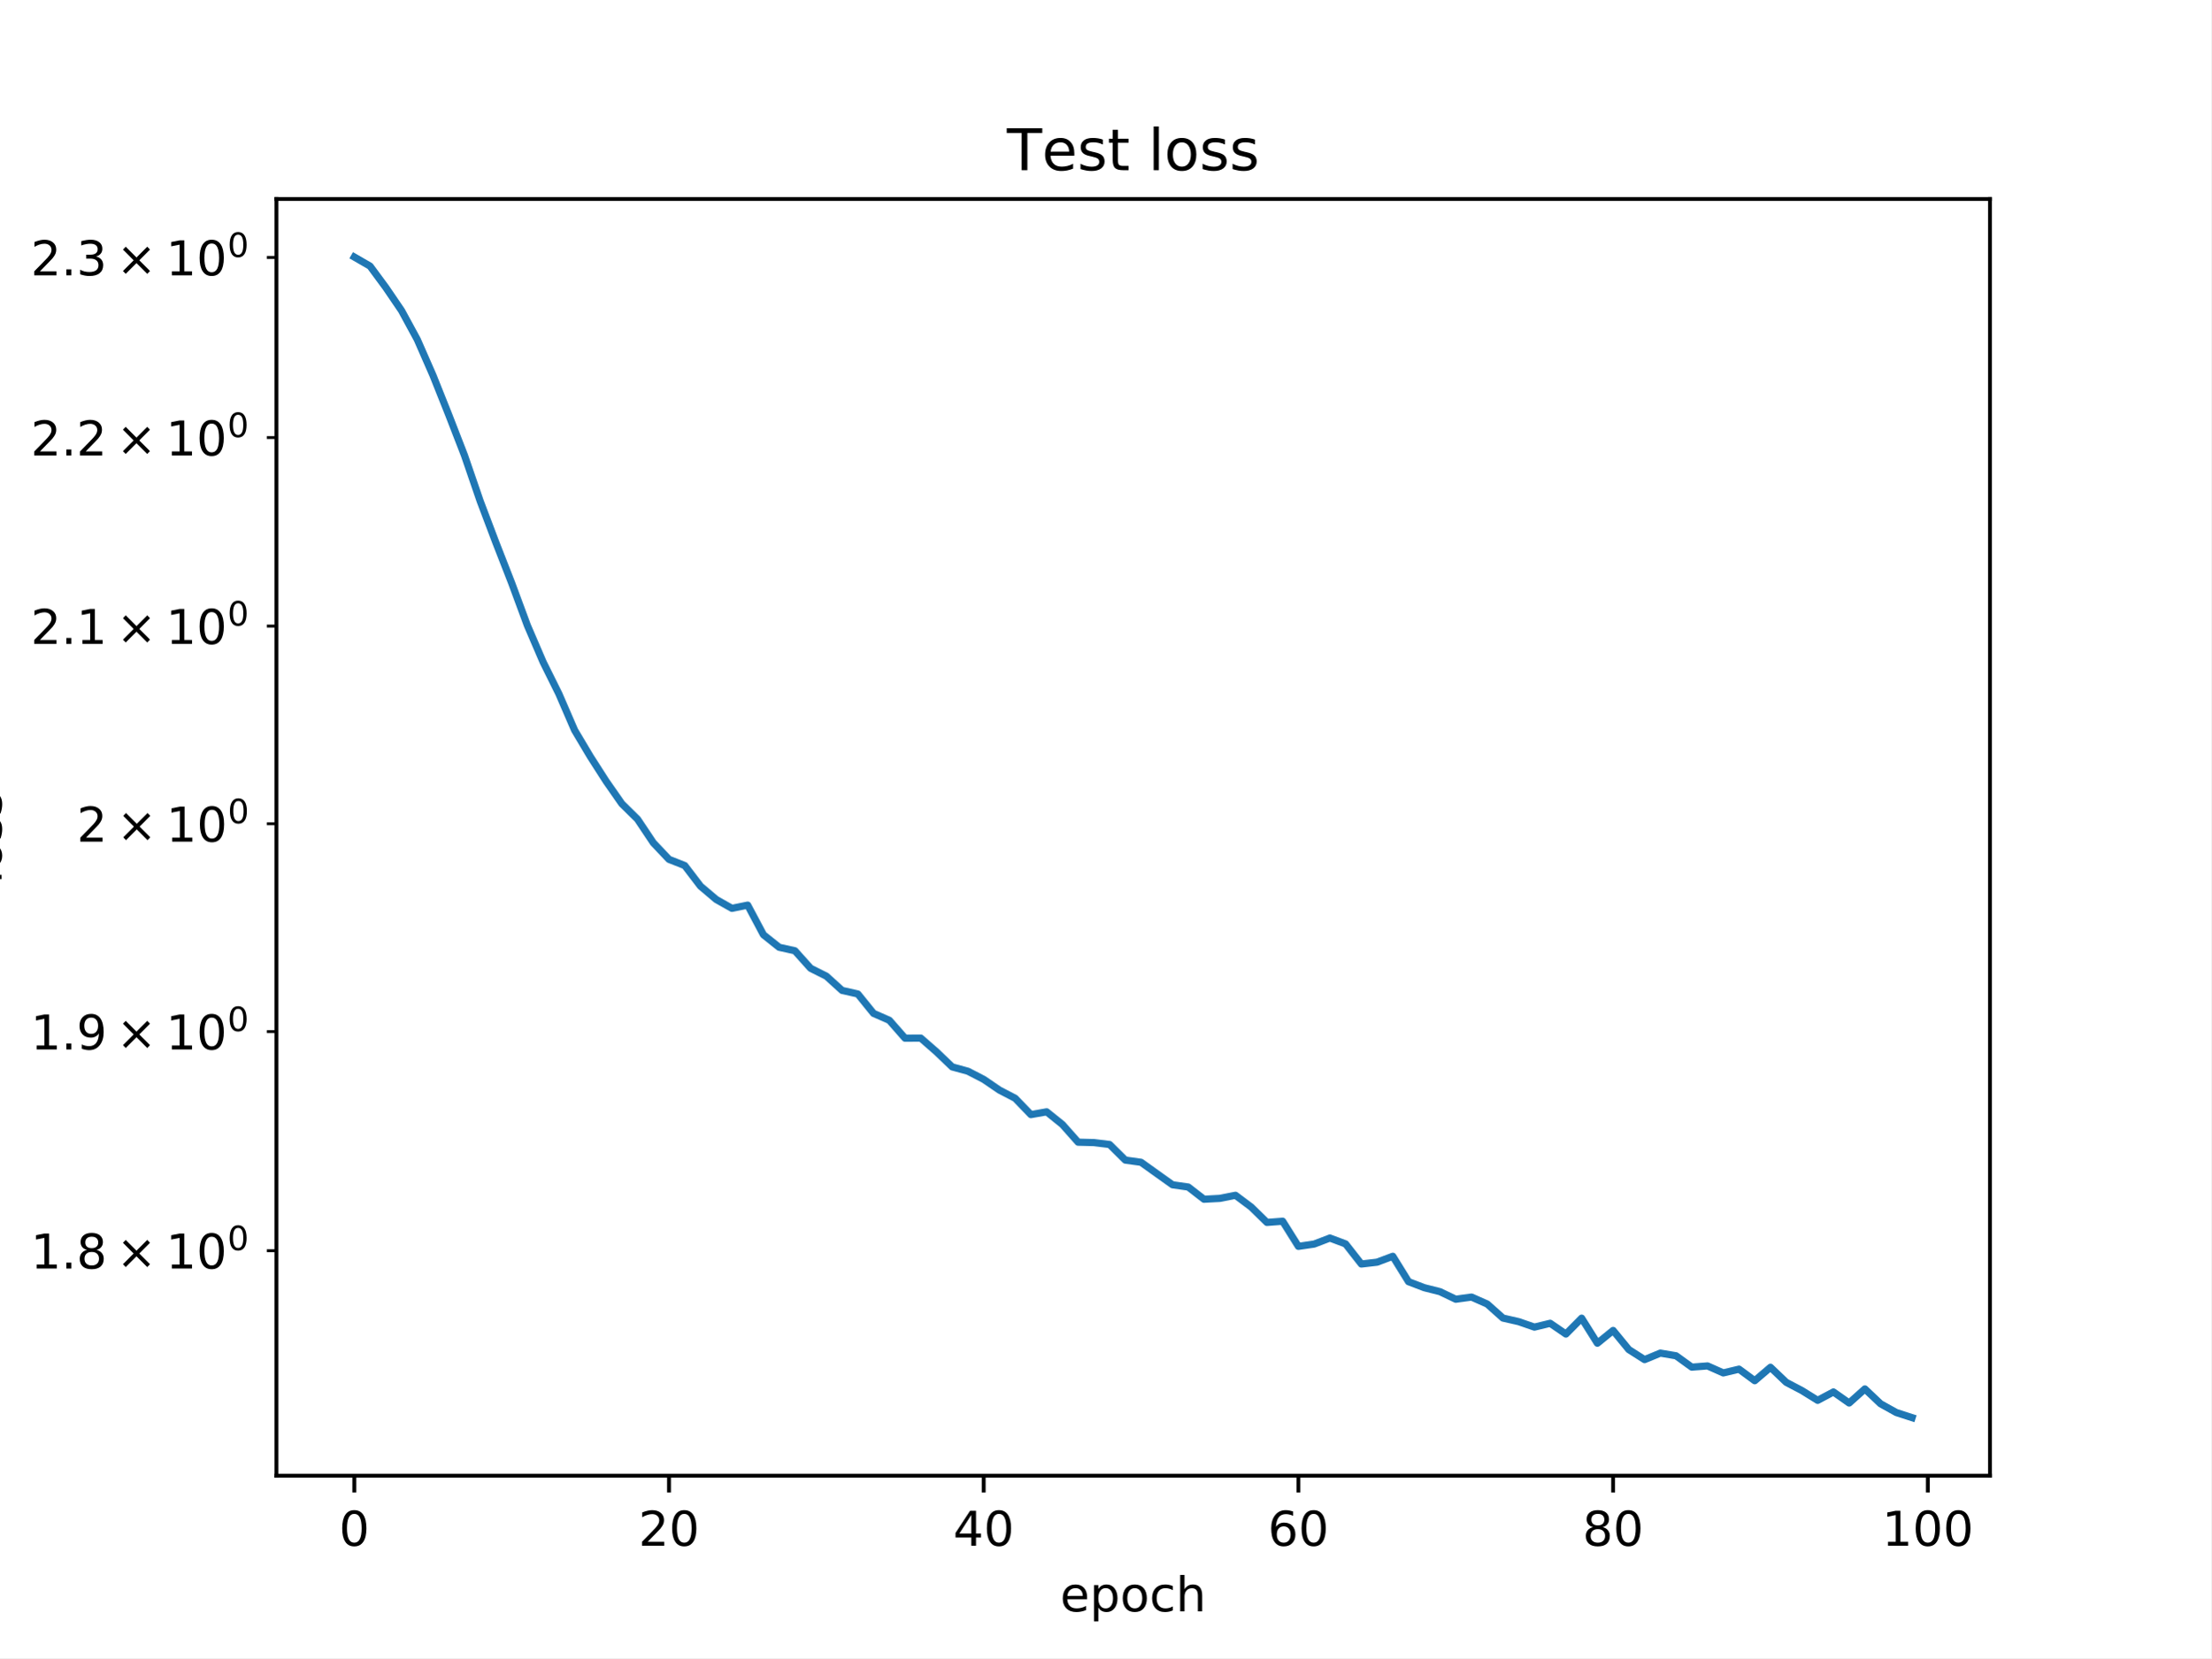
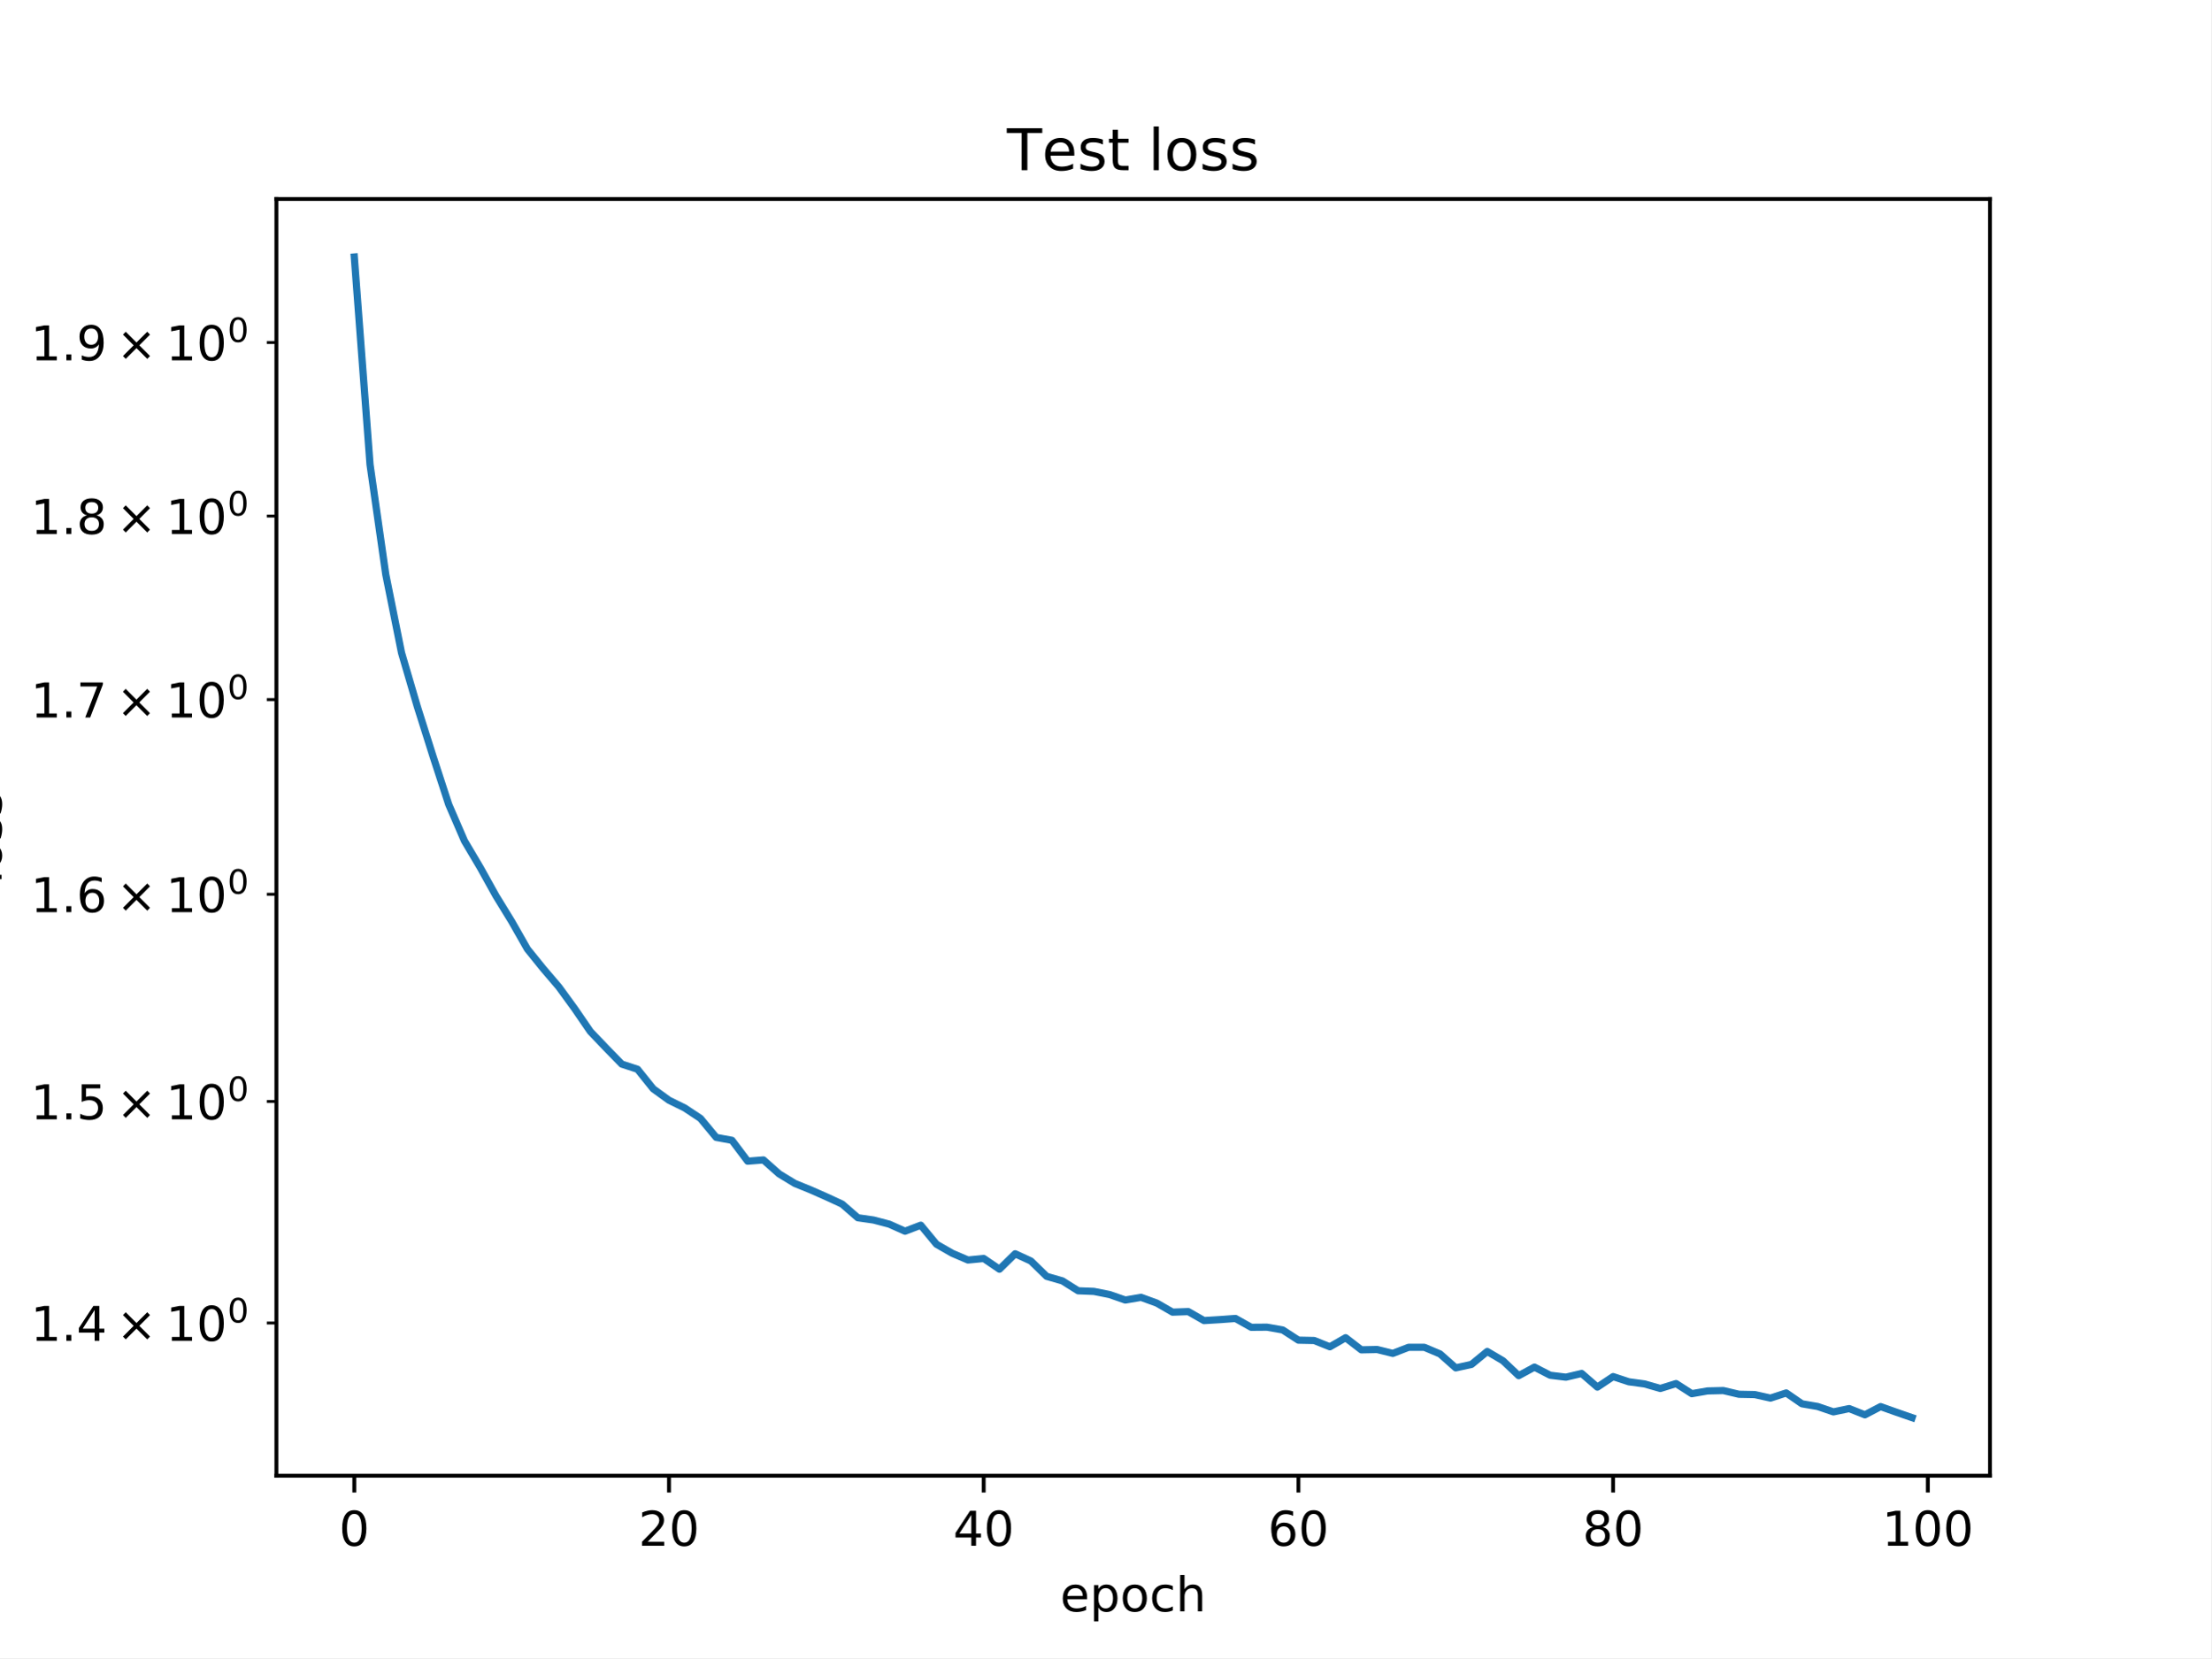
<svg xmlns="http://www.w3.org/2000/svg" xmlns:xlink="http://www.w3.org/1999/xlink" height="345.6pt" version="1.1" viewBox="0 0 460.8 345.6" width="460.8pt">
  <defs>
    <style type="text/css">
*{stroke-linecap:butt;stroke-linejoin:round;}
  </style>
  </defs>
  <g id="figure_1">
    <g id="patch_1">
      <path d="M 0 345.6  L 460.8 345.6  L 460.8 0  L 0 0  z " style="fill:#ffffff;" />
    </g>
    <g id="axes_1">
      <g id="patch_2">
        <path d="M 57.6 307.584  L 414.72 307.584  L 414.72 41.472  L 57.6 41.472  z " style="fill:#ffffff;" />
      </g>
      <g id="matplotlib.axis_1">
        <g id="xtick_1">
          <g id="line2d_1">
            <defs>
-               <path d="M 0 0  L 0 3.5  " id="m7f01ff175f" style="stroke:#000000;stroke-width:0.8;" />
-             </defs>
-             <g>
-               <use style="stroke:#000000;stroke-width:0.8;" x="73.833" xlink:href="#m7f01ff175f" y="307.584" />
+               <path d="M 0 0  L 0 3.5  " id="m8148e9123b" style="stroke:#000000;stroke-width:0.8;" />
+             </defs>
+             <g>
+               <use style="stroke:#000000;stroke-width:0.8;" x="73.833" xlink:href="#m8148e9123b" y="307.584" />
            </g>
          </g>
          <g id="text_1">
            <defs>
              <path d="M 31.781 66.406  Q 24.172 66.406 20.328 58.906  Q 16.5 51.422 16.5 36.375  Q 16.5 21.391 20.328 13.891  Q 24.172 6.391 31.781 6.391  Q 39.453 6.391 43.281 13.891  Q 47.125 21.391 47.125 36.375  Q 47.125 51.422 43.281 58.906  Q 39.453 66.406 31.781 66.406  z M 31.781 74.219  Q 44.047 74.219 50.516 64.516  Q 56.984 54.828 56.984 36.375  Q 56.984 17.969 50.516 8.266  Q 44.047 -1.422 31.781 -1.422  Q 19.531 -1.422 13.062 8.266  Q 6.594 17.969 6.594 36.375  Q 6.594 54.828 13.062 64.516  Q 19.531 74.219 31.781 74.219  z " id="DejaVuSans-48" />
            </defs>
            <g transform="translate(70.65148 322.1824)scale(0.1 -0.1)">
              <use xlink:href="#DejaVuSans-48" />
            </g>
          </g>
        </g>
        <g id="xtick_2">
          <g id="line2d_2">
            <g>
-               <use style="stroke:#000000;stroke-width:0.8;" x="139.42" xlink:href="#m7f01ff175f" y="307.584" />
+               <use style="stroke:#000000;stroke-width:0.8;" x="139.42" xlink:href="#m8148e9123b" y="307.584" />
            </g>
          </g>
          <g id="text_2">
            <defs>
              <path d="M 19.188 8.297  L 53.609 8.297  L 53.609 0  L 7.328 0  L 7.328 8.297  Q 12.938 14.109 22.625 23.891  Q 32.328 33.688 34.812 36.531  Q 39.547 41.844 41.422 45.531  Q 43.312 49.219 43.312 52.781  Q 43.312 58.594 39.234 62.25  Q 35.156 65.922 28.609 65.922  Q 23.969 65.922 18.812 64.312  Q 13.672 62.703 7.812 59.422  L 7.812 69.391  Q 13.766 71.781 18.938 73  Q 24.125 74.219 28.422 74.219  Q 39.75 74.219 46.484 68.547  Q 53.219 62.891 53.219 53.422  Q 53.219 48.922 51.531 44.891  Q 49.859 40.875 45.406 35.406  Q 44.188 33.984 37.641 27.219  Q 31.109 20.453 19.188 8.297  z " id="DejaVuSans-50" />
            </defs>
            <g transform="translate(133.057 322.1824)scale(0.1 -0.1)">
              <use xlink:href="#DejaVuSans-50" />
              <use x="63.623" xlink:href="#DejaVuSans-48" />
            </g>
          </g>
        </g>
        <g id="xtick_3">
          <g id="line2d_3">
            <g>
-               <use style="stroke:#000000;stroke-width:0.8;" x="205.006" xlink:href="#m7f01ff175f" y="307.584" />
+               <use style="stroke:#000000;stroke-width:0.8;" x="205.006" xlink:href="#m8148e9123b" y="307.584" />
            </g>
          </g>
          <g id="text_3">
            <defs>
              <path d="M 37.797 64.312  L 12.891 25.391  L 37.797 25.391  z M 35.203 72.906  L 47.609 72.906  L 47.609 25.391  L 58.016 25.391  L 58.016 17.188  L 47.609 17.188  L 47.609 0  L 37.797 0  L 37.797 17.188  L 4.891 17.188  L 4.891 26.703  z " id="DejaVuSans-52" />
            </defs>
            <g transform="translate(198.6438 322.1824)scale(0.1 -0.1)">
              <use xlink:href="#DejaVuSans-52" />
              <use x="63.623" xlink:href="#DejaVuSans-48" />
            </g>
          </g>
        </g>
        <g id="xtick_4">
          <g id="line2d_4">
            <g>
-               <use style="stroke:#000000;stroke-width:0.8;" x="270.593" xlink:href="#m7f01ff175f" y="307.584" />
+               <use style="stroke:#000000;stroke-width:0.8;" x="270.593" xlink:href="#m8148e9123b" y="307.584" />
            </g>
          </g>
          <g id="text_4">
            <defs>
              <path d="M 33.016 40.375  Q 26.375 40.375 22.484 35.828  Q 18.609 31.297 18.609 23.391  Q 18.609 15.531 22.484 10.953  Q 26.375 6.391 33.016 6.391  Q 39.656 6.391 43.531 10.953  Q 47.406 15.531 47.406 23.391  Q 47.406 31.297 43.531 35.828  Q 39.656 40.375 33.016 40.375  z M 52.594 71.297  L 52.594 62.312  Q 48.875 64.062 45.094 64.984  Q 41.312 65.922 37.594 65.922  Q 27.828 65.922 22.672 59.328  Q 17.531 52.734 16.797 39.406  Q 19.672 43.656 24.016 45.922  Q 28.375 48.188 33.594 48.188  Q 44.578 48.188 50.953 41.516  Q 57.328 34.859 57.328 23.391  Q 57.328 12.156 50.688 5.359  Q 44.047 -1.422 33.016 -1.422  Q 20.359 -1.422 13.672 8.266  Q 6.984 17.969 6.984 36.375  Q 6.984 53.656 15.188 63.938  Q 23.391 74.219 37.203 74.219  Q 40.922 74.219 44.703 73.484  Q 48.484 72.75 52.594 71.297  z " id="DejaVuSans-54" />
            </defs>
            <g transform="translate(264.2306 322.1824)scale(0.1 -0.1)">
              <use xlink:href="#DejaVuSans-54" />
              <use x="63.623" xlink:href="#DejaVuSans-48" />
            </g>
          </g>
        </g>
        <g id="xtick_5">
          <g id="line2d_5">
            <g>
-               <use style="stroke:#000000;stroke-width:0.8;" x="336.18" xlink:href="#m7f01ff175f" y="307.584" />
+               <use style="stroke:#000000;stroke-width:0.8;" x="336.18" xlink:href="#m8148e9123b" y="307.584" />
            </g>
          </g>
          <g id="text_5">
            <defs>
              <path d="M 31.781 34.625  Q 24.75 34.625 20.719 30.859  Q 16.703 27.094 16.703 20.516  Q 16.703 13.922 20.719 10.156  Q 24.75 6.391 31.781 6.391  Q 38.812 6.391 42.859 10.172  Q 46.922 13.969 46.922 20.516  Q 46.922 27.094 42.891 30.859  Q 38.875 34.625 31.781 34.625  z M 21.922 38.812  Q 15.578 40.375 12.031 44.719  Q 8.5 49.078 8.5 55.328  Q 8.5 64.062 14.719 69.141  Q 20.953 74.219 31.781 74.219  Q 42.672 74.219 48.875 69.141  Q 55.078 64.062 55.078 55.328  Q 55.078 49.078 51.531 44.719  Q 48 40.375 41.703 38.812  Q 48.828 37.156 52.797 32.312  Q 56.781 27.484 56.781 20.516  Q 56.781 9.906 50.312 4.234  Q 43.844 -1.422 31.781 -1.422  Q 19.734 -1.422 13.25 4.234  Q 6.781 9.906 6.781 20.516  Q 6.781 27.484 10.781 32.312  Q 14.797 37.156 21.922 38.812  z M 18.312 54.391  Q 18.312 48.734 21.844 45.562  Q 25.391 42.391 31.781 42.391  Q 38.141 42.391 41.719 45.562  Q 45.312 48.734 45.312 54.391  Q 45.312 60.062 41.719 63.234  Q 38.141 66.406 31.781 66.406  Q 25.391 66.406 21.844 63.234  Q 18.312 60.062 18.312 54.391  z " id="DejaVuSans-56" />
            </defs>
            <g transform="translate(329.8173 322.1824)scale(0.1 -0.1)">
              <use xlink:href="#DejaVuSans-56" />
              <use x="63.623" xlink:href="#DejaVuSans-48" />
            </g>
          </g>
        </g>
        <g id="xtick_6">
          <g id="line2d_6">
            <g>
-               <use style="stroke:#000000;stroke-width:0.8;" x="401.767" xlink:href="#m7f01ff175f" y="307.584" />
+               <use style="stroke:#000000;stroke-width:0.8;" x="401.767" xlink:href="#m8148e9123b" y="307.584" />
            </g>
          </g>
          <g id="text_6">
            <defs>
              <path d="M 12.406 8.297  L 28.516 8.297  L 28.516 63.922  L 10.984 60.406  L 10.984 69.391  L 28.422 72.906  L 38.281 72.906  L 38.281 8.297  L 54.391 8.297  L 54.391 0  L 12.406 0  z " id="DejaVuSans-49" />
            </defs>
            <g transform="translate(392.2229 322.1824)scale(0.1 -0.1)">
              <use xlink:href="#DejaVuSans-49" />
              <use x="63.623" xlink:href="#DejaVuSans-48" />
              <use x="127.246" xlink:href="#DejaVuSans-48" />
            </g>
          </g>
        </g>
        <g id="text_7">
          <defs>
            <path d="M 56.203 29.594  L 56.203 25.203  L 14.891 25.203  Q 15.484 15.922 20.484 11.062  Q 25.484 6.203 34.422 6.203  Q 39.594 6.203 44.453 7.469  Q 49.312 8.734 54.109 11.281  L 54.109 2.781  Q 49.266 0.734 44.188 -0.344  Q 39.109 -1.422 33.891 -1.422  Q 20.797 -1.422 13.156 6.188  Q 5.516 13.812 5.516 26.812  Q 5.516 40.234 12.766 48.109  Q 20.016 56 32.328 56  Q 43.359 56 49.781 48.891  Q 56.203 41.797 56.203 29.594  z M 47.219 32.234  Q 47.125 39.594 43.094 43.984  Q 39.062 48.391 32.422 48.391  Q 24.906 48.391 20.391 44.141  Q 15.875 39.891 15.188 32.172  z " id="DejaVuSans-101" />
            <path d="M 18.109 8.203  L 18.109 -20.797  L 9.078 -20.797  L 9.078 54.688  L 18.109 54.688  L 18.109 46.391  Q 20.953 51.266 25.266 53.625  Q 29.594 56 35.594 56  Q 45.562 56 51.781 48.094  Q 58.016 40.188 58.016 27.297  Q 58.016 14.406 51.781 6.484  Q 45.562 -1.422 35.594 -1.422  Q 29.594 -1.422 25.266 0.953  Q 20.953 3.328 18.109 8.203  z M 48.688 27.297  Q 48.688 37.203 44.609 42.844  Q 40.531 48.484 33.406 48.484  Q 26.266 48.484 22.188 42.844  Q 18.109 37.203 18.109 27.297  Q 18.109 17.391 22.188 11.75  Q 26.266 6.109 33.406 6.109  Q 40.531 6.109 44.609 11.75  Q 48.688 17.391 48.688 27.297  z " id="DejaVuSans-112" />
            <path d="M 30.609 48.391  Q 23.391 48.391 19.188 42.75  Q 14.984 37.109 14.984 27.297  Q 14.984 17.484 19.156 11.844  Q 23.344 6.203 30.609 6.203  Q 37.797 6.203 41.984 11.859  Q 46.188 17.531 46.188 27.297  Q 46.188 37.016 41.984 42.703  Q 37.797 48.391 30.609 48.391  z M 30.609 56  Q 42.328 56 49.016 48.375  Q 55.719 40.766 55.719 27.297  Q 55.719 13.875 49.016 6.219  Q 42.328 -1.422 30.609 -1.422  Q 18.844 -1.422 12.172 6.219  Q 5.516 13.875 5.516 27.297  Q 5.516 40.766 12.172 48.375  Q 18.844 56 30.609 56  z " id="DejaVuSans-111" />
            <path d="M 48.781 52.594  L 48.781 44.188  Q 44.969 46.297 41.141 47.344  Q 37.312 48.391 33.406 48.391  Q 24.656 48.391 19.812 42.844  Q 14.984 37.312 14.984 27.297  Q 14.984 17.281 19.812 11.734  Q 24.656 6.203 33.406 6.203  Q 37.312 6.203 41.141 7.25  Q 44.969 8.297 48.781 10.406  L 48.781 2.094  Q 45.016 0.344 40.984 -0.531  Q 36.969 -1.422 32.422 -1.422  Q 20.062 -1.422 12.781 6.344  Q 5.516 14.109 5.516 27.297  Q 5.516 40.672 12.859 48.328  Q 20.219 56 33.016 56  Q 37.156 56 41.109 55.141  Q 45.062 54.297 48.781 52.594  z " id="DejaVuSans-99" />
            <path d="M 54.891 33.016  L 54.891 0  L 45.906 0  L 45.906 32.719  Q 45.906 40.484 42.875 44.328  Q 39.844 48.188 33.797 48.188  Q 26.516 48.188 22.312 43.547  Q 18.109 38.922 18.109 30.906  L 18.109 0  L 9.078 0  L 9.078 75.984  L 18.109 75.984  L 18.109 46.188  Q 21.344 51.125 25.703 53.562  Q 30.078 56 35.797 56  Q 45.219 56 50.047 50.172  Q 54.891 44.344 54.891 33.016  z " id="DejaVuSans-104" />
          </defs>
          <g transform="translate(220.9319 335.8606)scale(0.1 -0.1)">
            <use xlink:href="#DejaVuSans-101" />
            <use x="61.523" xlink:href="#DejaVuSans-112" />
            <use x="125" xlink:href="#DejaVuSans-111" />
            <use x="186.182" xlink:href="#DejaVuSans-99" />
            <use x="241.162" xlink:href="#DejaVuSans-104" />
          </g>
        </g>
      </g>
      <g id="matplotlib.axis_2">
        <g id="ytick_1">
          <g id="line2d_7">
            <defs>
-               <path d="M 0 0  L -2 0  " id="mb7efa01e6a" style="stroke:#000000;stroke-width:0.6;" />
-             </defs>
-             <g>
-               <use style="stroke:#000000;stroke-width:0.6;" x="57.6" xlink:href="#mb7efa01e6a" y="260.683" />
+               <path d="M 0 0  L -2 0  " id="mf8f241dff2" style="stroke:#000000;stroke-width:0.6;" />
+             </defs>
+             <g>
+               <use style="stroke:#000000;stroke-width:0.6;" x="57.6" xlink:href="#mf8f241dff2" y="275.756" />
            </g>
          </g>
          <g id="text_8">
            <defs>
              <path d="M 10.688 12.406  L 21 12.406  L 21 0  L 10.688 0  z " id="DejaVuSans-46" />
              <path d="M 70.125 53.719  L 47.797 31.297  L 70.125 8.984  L 64.312 3.078  L 41.891 25.484  L 19.484 3.078  L 13.719 8.984  L 35.984 31.297  L 13.719 53.719  L 19.484 59.625  L 41.891 37.203  L 64.312 59.625  z " id="DejaVuSans-215" />
            </defs>
-             <g transform="translate(6.4 264.482)scale(0.1 -0.1)">
+             <g transform="translate(6.4 279.5556)scale(0.1 -0.1)">
+               <use transform="translate(0 0.765625)" xlink:href="#DejaVuSans-49" />
+               <use transform="translate(63.62305 0.765625)" xlink:href="#DejaVuSans-46" />
+               <use transform="translate(95.41016 0.765625)" xlink:href="#DejaVuSans-52" />
+               <use transform="translate(178.5156 0.765625)" xlink:href="#DejaVuSans-215" />
+               <use transform="translate(281.7871 0.765625)" xlink:href="#DejaVuSans-49" />
+               <use transform="translate(345.4102 0.765625)" xlink:href="#DejaVuSans-48" />
+               <use transform="translate(409.9902 39.04688)scale(0.7)" xlink:href="#DejaVuSans-48" />
+             </g>
+           </g>
+         </g>
+         <g id="ytick_2">
+           <g id="line2d_8">
+             <g>
+               <use style="stroke:#000000;stroke-width:0.6;" x="57.6" xlink:href="#mf8f241dff2" y="229.583" />
+             </g>
+           </g>
+           <g id="text_9">
+             <defs>
+               <path d="M 10.797 72.906  L 49.516 72.906  L 49.516 64.594  L 19.828 64.594  L 19.828 46.734  Q 21.969 47.469 24.109 47.828  Q 26.266 48.188 28.422 48.188  Q 40.625 48.188 47.75 41.5  Q 54.891 34.812 54.891 23.391  Q 54.891 11.625 47.562 5.094  Q 40.234 -1.422 26.906 -1.422  Q 22.312 -1.422 17.547 -0.641  Q 12.797 0.141 7.719 1.703  L 7.719 11.625  Q 12.109 9.234 16.797 8.062  Q 21.484 6.891 26.703 6.891  Q 35.156 6.891 40.078 11.328  Q 45.016 15.766 45.016 23.391  Q 45.016 31 40.078 35.438  Q 35.156 39.891 26.703 39.891  Q 22.75 39.891 18.812 39.016  Q 14.891 38.141 10.797 36.281  z " id="DejaVuSans-53" />
+             </defs>
+             <g transform="translate(6.4 233.3824)scale(0.1 -0.1)">
+               <use transform="translate(0 0.765625)" xlink:href="#DejaVuSans-49" />
+               <use transform="translate(63.62305 0.765625)" xlink:href="#DejaVuSans-46" />
+               <use transform="translate(95.41016 0.765625)" xlink:href="#DejaVuSans-53" />
+               <use transform="translate(178.5156 0.765625)" xlink:href="#DejaVuSans-215" />
+               <use transform="translate(281.7871 0.765625)" xlink:href="#DejaVuSans-49" />
+               <use transform="translate(345.4102 0.765625)" xlink:href="#DejaVuSans-48" />
+               <use transform="translate(409.9902 39.04688)scale(0.7)" xlink:href="#DejaVuSans-48" />
+             </g>
+           </g>
+         </g>
+         <g id="ytick_3">
+           <g id="line2d_9">
+             <g>
+               <use style="stroke:#000000;stroke-width:0.6;" x="57.6" xlink:href="#mf8f241dff2" y="186.391" />
+             </g>
+           </g>
+           <g id="text_10">
+             <g transform="translate(6.4 190.1902)scale(0.1 -0.1)">
+               <use transform="translate(0 0.765625)" xlink:href="#DejaVuSans-49" />
+               <use transform="translate(63.62305 0.765625)" xlink:href="#DejaVuSans-46" />
+               <use transform="translate(95.41016 0.765625)" xlink:href="#DejaVuSans-54" />
+               <use transform="translate(178.5156 0.765625)" xlink:href="#DejaVuSans-215" />
+               <use transform="translate(281.7871 0.765625)" xlink:href="#DejaVuSans-49" />
+               <use transform="translate(345.4102 0.765625)" xlink:href="#DejaVuSans-48" />
+               <use transform="translate(409.9902 39.04688)scale(0.7)" xlink:href="#DejaVuSans-48" />
+             </g>
+           </g>
+         </g>
+         <g id="ytick_4">
+           <g id="line2d_10">
+             <g>
+               <use style="stroke:#000000;stroke-width:0.6;" x="57.6" xlink:href="#mf8f241dff2" y="145.818" />
+             </g>
+           </g>
+           <g id="text_11">
+             <defs>
+               <path d="M 8.203 72.906  L 55.078 72.906  L 55.078 68.703  L 28.609 0  L 18.312 0  L 43.219 64.594  L 8.203 64.594  z " id="DejaVuSans-55" />
+             </defs>
+             <g transform="translate(6.4 149.6174)scale(0.1 -0.1)">
+               <use transform="translate(0 0.765625)" xlink:href="#DejaVuSans-49" />
+               <use transform="translate(63.62305 0.765625)" xlink:href="#DejaVuSans-46" />
+               <use transform="translate(95.30078 0.765625)" xlink:href="#DejaVuSans-55" />
+               <use transform="translate(178.4062 0.765625)" xlink:href="#DejaVuSans-215" />
+               <use transform="translate(281.6777 0.765625)" xlink:href="#DejaVuSans-49" />
+               <use transform="translate(345.3008 0.765625)" xlink:href="#DejaVuSans-48" />
+               <use transform="translate(409.8809 39.04688)scale(0.7)" xlink:href="#DejaVuSans-48" />
+             </g>
+           </g>
+         </g>
+         <g id="ytick_5">
+           <g id="line2d_11">
+             <g>
+               <use style="stroke:#000000;stroke-width:0.6;" x="57.6" xlink:href="#mf8f241dff2" y="107.565" />
+             </g>
+           </g>
+           <g id="text_12">
+             <g transform="translate(6.4 111.3643)scale(0.1 -0.1)">
              <use transform="translate(0 0.765625)" xlink:href="#DejaVuSans-49" />
              <use transform="translate(63.62305 0.765625)" xlink:href="#DejaVuSans-46" />
              <use transform="translate(95.37891 0.765625)" xlink:href="#DejaVuSans-56" />
              <use transform="translate(178.4844 0.765625)" xlink:href="#DejaVuSans-215" />
              <use transform="translate(281.7559 0.765625)" xlink:href="#DejaVuSans-49" />
              <use transform="translate(345.3789 0.765625)" xlink:href="#DejaVuSans-48" />
              <use transform="translate(409.959 39.04688)scale(0.7)" xlink:href="#DejaVuSans-48" />
            </g>
          </g>
        </g>
-         <g id="ytick_2">
-           <g id="line2d_8">
-             <g>
-               <use style="stroke:#000000;stroke-width:0.6;" x="57.6" xlink:href="#mb7efa01e6a" y="215.019" />
-             </g>
-           </g>
-           <g id="text_9">
-             <defs>
-               <path d="M 10.984 1.516  L 10.984 10.5  Q 14.703 8.734 18.5 7.812  Q 22.312 6.891 25.984 6.891  Q 35.75 6.891 40.891 13.453  Q 46.047 20.016 46.781 33.406  Q 43.953 29.203 39.594 26.953  Q 35.25 24.703 29.984 24.703  Q 19.047 24.703 12.672 31.312  Q 6.297 37.938 6.297 49.422  Q 6.297 60.641 12.938 67.422  Q 19.578 74.219 30.609 74.219  Q 43.266 74.219 49.922 64.516  Q 56.594 54.828 56.594 36.375  Q 56.594 19.141 48.406 8.859  Q 40.234 -1.422 26.422 -1.422  Q 22.703 -1.422 18.891 -0.688  Q 15.094 0.047 10.984 1.516  z M 30.609 32.422  Q 37.25 32.422 41.125 36.953  Q 45.016 41.5 45.016 49.422  Q 45.016 57.281 41.125 61.844  Q 37.25 66.406 30.609 66.406  Q 23.969 66.406 20.094 61.844  Q 16.219 57.281 16.219 49.422  Q 16.219 41.5 20.094 36.953  Q 23.969 32.422 30.609 32.422  z " id="DejaVuSans-57" />
-             </defs>
-             <g transform="translate(6.4 218.8182)scale(0.1 -0.1)">
-               <use transform="translate(0 0.765625)" xlink:href="#DejaVuSans-49" />
-               <use transform="translate(63.62305 0.765625)" xlink:href="#DejaVuSans-46" />
-               <use transform="translate(95.41016 0.765625)" xlink:href="#DejaVuSans-57" />
-               <use transform="translate(178.5156 0.765625)" xlink:href="#DejaVuSans-215" />
-               <use transform="translate(281.7871 0.765625)" xlink:href="#DejaVuSans-49" />
-               <use transform="translate(345.4102 0.765625)" xlink:href="#DejaVuSans-48" />
-               <use transform="translate(409.9902 39.04688)scale(0.7)" xlink:href="#DejaVuSans-48" />
-             </g>
-           </g>
-         </g>
-         <g id="ytick_3">
-           <g id="line2d_9">
-             <g>
-               <use style="stroke:#000000;stroke-width:0.6;" x="57.6" xlink:href="#mb7efa01e6a" y="171.698" />
-             </g>
-           </g>
-           <g id="text_10">
-             <g transform="translate(16 175.4971)scale(0.1 -0.1)">
-               <use transform="translate(0 0.765625)" xlink:href="#DejaVuSans-50" />
-               <use transform="translate(83.10547 0.765625)" xlink:href="#DejaVuSans-215" />
-               <use transform="translate(186.377 0.765625)" xlink:href="#DejaVuSans-49" />
-               <use transform="translate(250 0.765625)" xlink:href="#DejaVuSans-48" />
-               <use transform="translate(314.5801 39.04688)scale(0.7)" xlink:href="#DejaVuSans-48" />
-             </g>
-           </g>
-         </g>
-         <g id="ytick_4">
-           <g id="line2d_10">
-             <g>
-               <use style="stroke:#000000;stroke-width:0.6;" x="57.6" xlink:href="#mb7efa01e6a" y="130.491" />
-             </g>
-           </g>
-           <g id="text_11">
-             <g transform="translate(6.4 134.2902)scale(0.1 -0.1)">
-               <use transform="translate(0 0.765625)" xlink:href="#DejaVuSans-50" />
-               <use transform="translate(63.62305 0.765625)" xlink:href="#DejaVuSans-46" />
-               <use transform="translate(95.41016 0.765625)" xlink:href="#DejaVuSans-49" />
-               <use transform="translate(178.5156 0.765625)" xlink:href="#DejaVuSans-215" />
-               <use transform="translate(281.7871 0.765625)" xlink:href="#DejaVuSans-49" />
-               <use transform="translate(345.4102 0.765625)" xlink:href="#DejaVuSans-48" />
-               <use transform="translate(409.9902 39.04688)scale(0.7)" xlink:href="#DejaVuSans-48" />
-             </g>
-           </g>
-         </g>
-         <g id="ytick_5">
-           <g id="line2d_11">
-             <g>
-               <use style="stroke:#000000;stroke-width:0.6;" x="57.6" xlink:href="#mb7efa01e6a" y="91.201" />
-             </g>
-           </g>
-           <g id="text_12">
-             <g transform="translate(6.4 95.00055)scale(0.1 -0.1)">
-               <use transform="translate(0 0.765625)" xlink:href="#DejaVuSans-50" />
-               <use transform="translate(63.62305 0.765625)" xlink:href="#DejaVuSans-46" />
-               <use transform="translate(95.33203 0.765625)" xlink:href="#DejaVuSans-50" />
-               <use transform="translate(178.4375 0.765625)" xlink:href="#DejaVuSans-215" />
-               <use transform="translate(281.709 0.765625)" xlink:href="#DejaVuSans-49" />
-               <use transform="translate(345.332 0.765625)" xlink:href="#DejaVuSans-48" />
-               <use transform="translate(409.9121 39.04688)scale(0.7)" xlink:href="#DejaVuSans-48" />
-             </g>
-           </g>
-         </g>
        <g id="ytick_6">
          <g id="line2d_12">
            <g>
-               <use style="stroke:#000000;stroke-width:0.6;" x="57.6" xlink:href="#mb7efa01e6a" y="53.658" />
+               <use style="stroke:#000000;stroke-width:0.6;" x="57.6" xlink:href="#mf8f241dff2" y="71.381" />
            </g>
          </g>
          <g id="text_13">
            <defs>
-               <path d="M 40.578 39.312  Q 47.656 37.797 51.625 33  Q 55.609 28.219 55.609 21.188  Q 55.609 10.406 48.188 4.484  Q 40.766 -1.422 27.094 -1.422  Q 22.516 -1.422 17.656 -0.516  Q 12.797 0.391 7.625 2.203  L 7.625 11.719  Q 11.719 9.328 16.594 8.109  Q 21.484 6.891 26.812 6.891  Q 36.078 6.891 40.938 10.547  Q 45.797 14.203 45.797 21.188  Q 45.797 27.641 41.281 31.266  Q 36.766 34.906 28.719 34.906  L 20.219 34.906  L 20.219 43.016  L 29.109 43.016  Q 36.375 43.016 40.234 45.922  Q 44.094 48.828 44.094 54.297  Q 44.094 59.906 40.109 62.906  Q 36.141 65.922 28.719 65.922  Q 24.656 65.922 20.016 65.031  Q 15.375 64.156 9.812 62.312  L 9.812 71.094  Q 15.438 72.656 20.344 73.438  Q 25.25 74.219 29.594 74.219  Q 40.828 74.219 47.359 69.109  Q 53.906 64.016 53.906 55.328  Q 53.906 49.266 50.438 45.094  Q 46.969 40.922 40.578 39.312  z " id="DejaVuSans-51" />
-             </defs>
-             <g transform="translate(6.4 57.4577)scale(0.1 -0.1)">
-               <use transform="translate(0 0.765625)" xlink:href="#DejaVuSans-50" />
-               <use transform="translate(63.62305 0.765625)" xlink:href="#DejaVuSans-46" />
-               <use transform="translate(95.41016 0.765625)" xlink:href="#DejaVuSans-51" />
+               <path d="M 10.984 1.516  L 10.984 10.5  Q 14.703 8.734 18.5 7.812  Q 22.312 6.891 25.984 6.891  Q 35.75 6.891 40.891 13.453  Q 46.047 20.016 46.781 33.406  Q 43.953 29.203 39.594 26.953  Q 35.25 24.703 29.984 24.703  Q 19.047 24.703 12.672 31.312  Q 6.297 37.938 6.297 49.422  Q 6.297 60.641 12.938 67.422  Q 19.578 74.219 30.609 74.219  Q 43.266 74.219 49.922 64.516  Q 56.594 54.828 56.594 36.375  Q 56.594 19.141 48.406 8.859  Q 40.234 -1.422 26.422 -1.422  Q 22.703 -1.422 18.891 -0.688  Q 15.094 0.047 10.984 1.516  z M 30.609 32.422  Q 37.25 32.422 41.125 36.953  Q 45.016 41.5 45.016 49.422  Q 45.016 57.281 41.125 61.844  Q 37.25 66.406 30.609 66.406  Q 23.969 66.406 20.094 61.844  Q 16.219 57.281 16.219 49.422  Q 16.219 41.5 20.094 36.953  Q 23.969 32.422 30.609 32.422  z " id="DejaVuSans-57" />
+             </defs>
+             <g transform="translate(6.4 75.17998)scale(0.1 -0.1)">
+               <use transform="translate(0 0.765625)" xlink:href="#DejaVuSans-49" />
+               <use transform="translate(63.62305 0.765625)" xlink:href="#DejaVuSans-46" />
+               <use transform="translate(95.41016 0.765625)" xlink:href="#DejaVuSans-57" />
              <use transform="translate(178.5156 0.765625)" xlink:href="#DejaVuSans-215" />
              <use transform="translate(281.7871 0.765625)" xlink:href="#DejaVuSans-49" />
              <use transform="translate(345.4102 0.765625)" xlink:href="#DejaVuSans-48" />
              <use transform="translate(409.9902 39.04688)scale(0.7)" xlink:href="#DejaVuSans-48" />
            </g>
          </g>
        </g>
        <g id="text_14">
          <defs>
            <path d="M 9.422 75.984  L 18.406 75.984  L 18.406 0  L 9.422 0  z " id="DejaVuSans-108" />
            <path d="M 44.281 53.078  L 44.281 44.578  Q 40.484 46.531 36.375 47.5  Q 32.281 48.484 27.875 48.484  Q 21.188 48.484 17.844 46.438  Q 14.5 44.391 14.5 40.281  Q 14.5 37.156 16.891 35.375  Q 19.281 33.594 26.516 31.984  L 29.594 31.297  Q 39.156 29.25 43.188 25.516  Q 47.219 21.781 47.219 15.094  Q 47.219 7.469 41.188 3.016  Q 35.156 -1.422 24.609 -1.422  Q 20.219 -1.422 15.453 -0.562  Q 10.688 0.297 5.422 2  L 5.422 11.281  Q 10.406 8.688 15.234 7.391  Q 20.062 6.109 24.812 6.109  Q 31.156 6.109 34.562 8.281  Q 37.984 10.453 37.984 14.406  Q 37.984 18.062 35.516 20.016  Q 33.062 21.969 24.703 23.781  L 21.578 24.516  Q 13.234 26.266 9.516 29.906  Q 5.812 33.547 5.812 39.891  Q 5.812 47.609 11.281 51.797  Q 16.75 56 26.812 56  Q 31.781 56 36.172 55.266  Q 40.578 54.547 44.281 53.078  z " id="DejaVuSans-115" />
          </defs>
          <g transform="translate(0.320312 184.1858)rotate(-90)scale(0.1 -0.1)">
            <use xlink:href="#DejaVuSans-108" />
            <use x="27.783" xlink:href="#DejaVuSans-111" />
            <use x="88.965" xlink:href="#DejaVuSans-115" />
            <use x="141.064" xlink:href="#DejaVuSans-115" />
          </g>
        </g>
      </g>
      <g id="line2d_13">
-         <path clip-path="url(#pc889d19d61)" d="M 73.833 53.568  L 77.112 55.461  L 80.391 59.908  L 83.671 64.726  L 86.95 70.756  L 90.229 78.235  L 93.509 86.451  L 96.788 94.904  L 100.067 104.449  L 103.347 113.117  L 106.626 121.509  L 109.905 130.375  L 113.185 137.998  L 116.464 144.611  L 119.743 152.19  L 123.023 157.697  L 126.302 162.809  L 129.581 167.514  L 132.861 170.746  L 136.14 175.653  L 139.42 179.121  L 142.699 180.405  L 145.978 184.7  L 149.258 187.477  L 152.537 189.328  L 155.816 188.656  L 159.096 194.829  L 162.375 197.445  L 165.654 198.167  L 168.934 201.824  L 172.213 203.462  L 175.492 206.437  L 178.772 207.175  L 182.051 211.227  L 185.33 212.654  L 188.61 216.394  L 191.889 216.375  L 195.168 219.241  L 198.448 222.381  L 201.727 223.282  L 205.006 224.977  L 208.286 227.214  L 211.565 228.92  L 214.844 232.321  L 218.124 231.74  L 221.403 234.376  L 224.682 238.069  L 227.962 238.149  L 231.241 238.554  L 234.52 241.804  L 237.8 242.261  L 241.079 244.61  L 244.358 246.947  L 247.638 247.416  L 250.917 249.962  L 254.196 249.785  L 257.476 249.135  L 260.755 251.59  L 264.034 254.796  L 267.314 254.547  L 270.593 259.785  L 273.872 259.303  L 277.152 258.046  L 280.431 259.275  L 283.71 263.462  L 286.99 263.08  L 290.269 261.849  L 293.548 267.148  L 296.828 268.4  L 300.107 269.231  L 303.386 270.805  L 306.666 270.351  L 309.945 271.801  L 313.224 274.728  L 316.504 275.481  L 319.783 276.614  L 323.062 275.815  L 326.342 278.06  L 329.621 274.75  L 332.9 279.974  L 336.18 277.308  L 339.459 281.305  L 342.739 283.392  L 346.018 282.03  L 349.297 282.589  L 352.577 284.96  L 355.856 284.704  L 359.135 286.161  L 362.415 285.374  L 365.694 287.788  L 368.973 284.989  L 372.253 288.121  L 375.532 289.844  L 378.811 291.88  L 382.091 290.129  L 385.37 292.434  L 388.649 289.497  L 391.929 292.602  L 395.208 294.425  L 398.487 295.488  " style="fill:none;stroke:#1f77b4;stroke-linecap:square;stroke-width:1.5;" />
+         <path clip-path="url(#p38dbefbdb5)" d="M 73.833 53.568  L 77.112 96.827  L 80.391 119.73  L 83.671 136.045  L 86.95 147.228  L 90.229 157.601  L 93.509 167.678  L 96.788 175.264  L 100.067 180.801  L 103.347 186.702  L 106.626 192.043  L 109.905 197.803  L 113.185 201.863  L 116.464 205.706  L 119.743 210.21  L 123.023 214.992  L 126.302 218.427  L 129.581 221.792  L 132.861 222.867  L 136.14 226.955  L 139.42 229.327  L 142.699 230.938  L 145.978 233.114  L 149.258 237.074  L 152.537 237.671  L 155.816 242.03  L 159.096 241.768  L 162.375 244.681  L 165.654 246.672  L 168.934 248.006  L 172.213 249.455  L 175.492 250.967  L 178.772 253.817  L 182.051 254.291  L 185.33 255.154  L 188.61 256.623  L 191.889 255.37  L 195.168 259.343  L 198.448 261.222  L 201.727 262.628  L 205.006 262.308  L 208.286 264.541  L 211.565 261.325  L 214.844 262.838  L 218.124 266.031  L 221.403 266.976  L 224.682 269.04  L 227.962 269.17  L 231.241 269.826  L 234.52 270.97  L 237.8 270.409  L 241.079 271.604  L 244.358 273.495  L 247.638 273.378  L 250.917 275.252  L 254.196 275.052  L 257.476 274.812  L 260.755 276.653  L 264.034 276.626  L 267.314 277.205  L 270.593 279.33  L 273.872 279.4  L 277.152 280.713  L 280.431 278.823  L 283.71 281.349  L 286.99 281.279  L 290.269 282.093  L 293.548 280.82  L 296.828 280.818  L 300.107 282.204  L 303.386 285.11  L 306.666 284.384  L 309.945 281.691  L 313.224 283.625  L 316.504 286.733  L 319.783 284.951  L 323.062 286.646  L 326.342 287.049  L 329.621 286.275  L 332.9 289.115  L 336.18 286.925  L 339.459 288.011  L 342.739 288.458  L 346.018 289.401  L 349.297 288.379  L 352.577 290.489  L 355.856 289.912  L 359.135 289.834  L 362.415 290.61  L 365.694 290.673  L 368.973 291.411  L 372.253 290.333  L 375.532 292.597  L 378.811 293.161  L 382.091 294.283  L 385.37 293.592  L 388.649 294.895  L 391.929 293.179  L 395.208 294.352  L 398.487 295.488  " style="fill:none;stroke:#1f77b4;stroke-linecap:square;stroke-width:1.5;" />
      </g>
      <g id="patch_3">
        <path d="M 57.6 307.584  L 57.6 41.472  " style="fill:none;stroke:#000000;stroke-linecap:square;stroke-linejoin:miter;stroke-width:0.8;" />
      </g>
      <g id="patch_4">
        <path d="M 414.72 307.584  L 414.72 41.472  " style="fill:none;stroke:#000000;stroke-linecap:square;stroke-linejoin:miter;stroke-width:0.8;" />
      </g>
      <g id="patch_5">
        <path d="M 57.6 307.584  L 414.72 307.584  " style="fill:none;stroke:#000000;stroke-linecap:square;stroke-linejoin:miter;stroke-width:0.8;" />
      </g>
      <g id="patch_6">
        <path d="M 57.6 41.472  L 414.72 41.472  " style="fill:none;stroke:#000000;stroke-linecap:square;stroke-linejoin:miter;stroke-width:0.8;" />
      </g>
      <g id="text_15">
        <defs>
          <path d="M -0.297 72.906  L 61.375 72.906  L 61.375 64.594  L 35.5 64.594  L 35.5 0  L 25.594 0  L 25.594 64.594  L -0.297 64.594  z " id="DejaVuSans-84" />
          <path d="M 18.312 70.219  L 18.312 54.688  L 36.812 54.688  L 36.812 47.703  L 18.312 47.703  L 18.312 18.016  Q 18.312 11.328 20.141 9.422  Q 21.969 7.516 27.594 7.516  L 36.812 7.516  L 36.812 0  L 27.594 0  Q 17.188 0 13.234 3.875  Q 9.281 7.766 9.281 18.016  L 9.281 47.703  L 2.688 47.703  L 2.688 54.688  L 9.281 54.688  L 9.281 70.219  z " id="DejaVuSans-116" />
          <path id="DejaVuSans-32" />
        </defs>
        <g transform="translate(209.8453 35.472)scale(0.12 -0.12)">
          <use xlink:href="#DejaVuSans-84" />
          <use x="60.818" xlink:href="#DejaVuSans-101" />
          <use x="122.342" xlink:href="#DejaVuSans-115" />
          <use x="174.441" xlink:href="#DejaVuSans-116" />
          <use x="213.65" xlink:href="#DejaVuSans-32" />
          <use x="245.438" xlink:href="#DejaVuSans-108" />
          <use x="273.221" xlink:href="#DejaVuSans-111" />
          <use x="334.402" xlink:href="#DejaVuSans-115" />
          <use x="386.502" xlink:href="#DejaVuSans-115" />
        </g>
      </g>
    </g>
  </g>
  <defs>
-     <clipPath id="pc889d19d61">
+     <clipPath id="p38dbefbdb5">
      <rect height="266.112" width="357.12" x="57.6" y="41.472" />
    </clipPath>
  </defs>
</svg>
